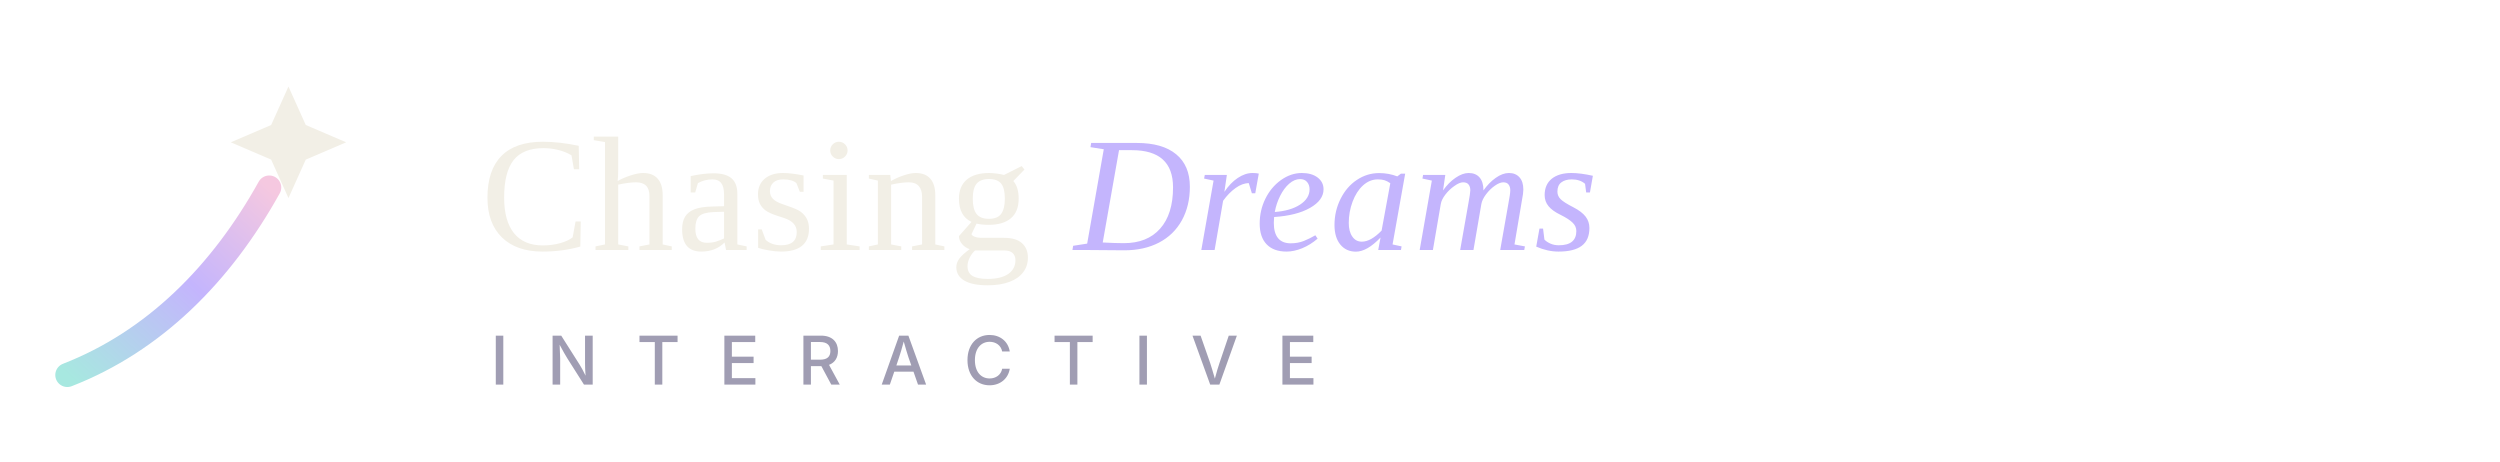
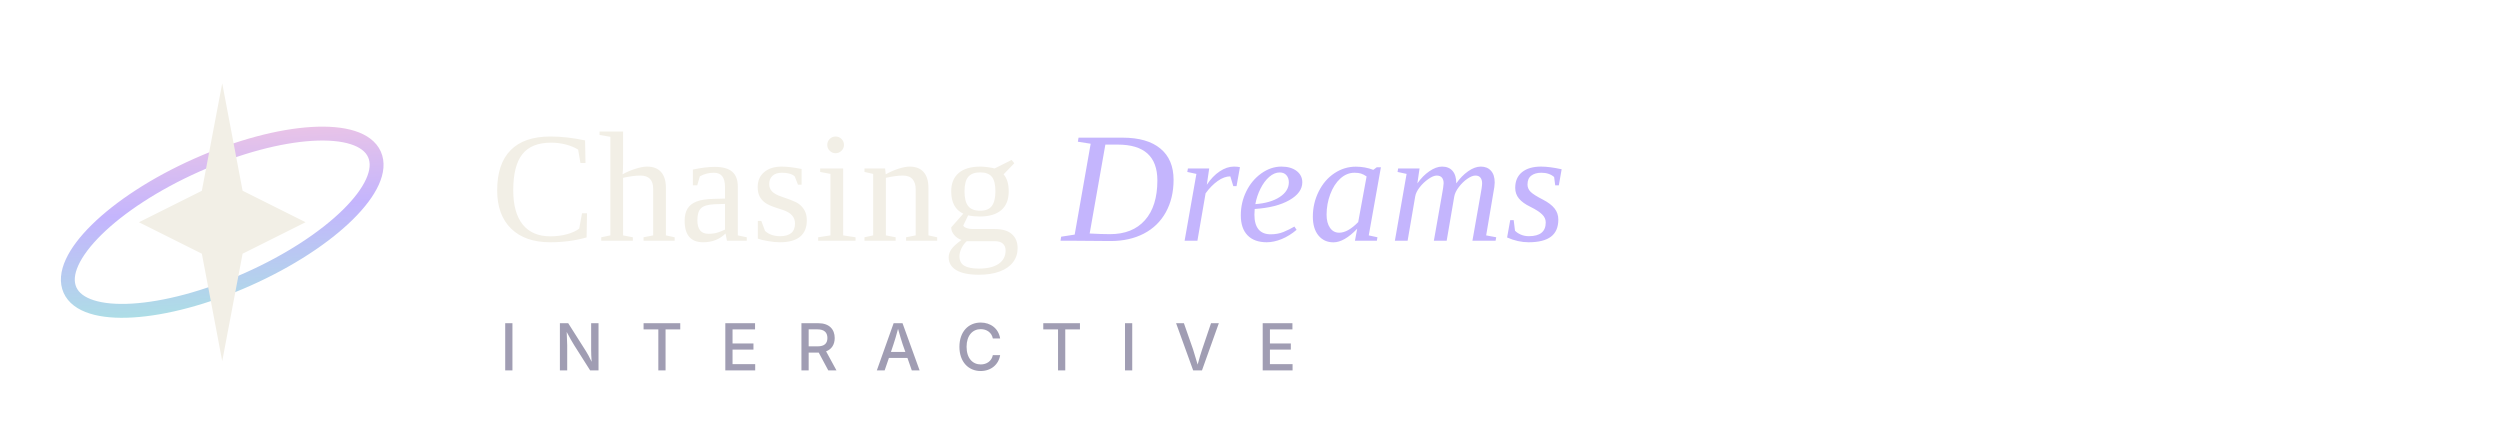
- <svg xmlns="http://www.w3.org/2000/svg" viewBox="0 0 520 96" role="img" aria-label="Chasing Dreams Interactive">
+ <svg xmlns="http://www.w3.org/2000/svg" viewBox="0 0 540 96" role="img" aria-label="Chasing Dreams Interactive">
  <defs>
-     <linearGradient id="comet" x1="0" y1="1" x2="1" y2="0">
+     <linearGradient id="orbit" x1="0" y1="1" x2="1" y2="0">
      <stop offset="0" stop-color="#a7e8e0" />
      <stop offset="0.55" stop-color="#c4b5fd" />
      <stop offset="1" stop-color="#f5c8e0" />
    </linearGradient>
  </defs>
-   <path d="M14 78 C 32 71, 46 57, 56 39" fill="none" stroke="url(#comet)" stroke-width="5" stroke-linecap="round" />
-   <path d="M60 18 L63.6 26 L72 29.6 L63.6 33.2 L60 41.2 L56.4 33.2 L48 29.6 L56.4 26 Z" fill="#f2efe6" />
-   <text x="100" y="52" font-family="Fraunces, Georgia, 'Times New Roman', serif" font-weight="480" font-size="34" fill="#f2efe6" letter-spacing="0.5">Chasing <tspan font-style="italic" font-weight="340" fill="#c4b5fd">Dreams</tspan>
+   <ellipse cx="48" cy="48" rx="36" ry="13.5" transform="rotate(-24 48 48)" fill="none" stroke="url(#orbit)" stroke-width="3" />
+   <path d="M48 18 L52.4 41.2 L66 48 L52.4 54.8 L48 78 L43.6 54.8 L30 48 L43.6 41.2 Z" fill="#f2efe6" />
+   <text x="106" y="52" font-family="Fraunces, Georgia, 'Times New Roman', serif" font-weight="480" font-size="34" fill="#f2efe6" letter-spacing="0.5">Chasing <tspan font-style="italic" font-weight="340" fill="#c4b5fd">Dreams</tspan>
  </text>
-   <text x="102" y="80" font-family="Inter, system-ui, sans-serif" font-weight="500" font-size="14" fill="#a09db3" letter-spacing="8">INTERACTIVE</text>
+   <text x="108" y="80" font-family="Inter, system-ui, sans-serif" font-weight="500" font-size="14" fill="#a09db3" letter-spacing="8">INTERACTIVE</text>
</svg>
